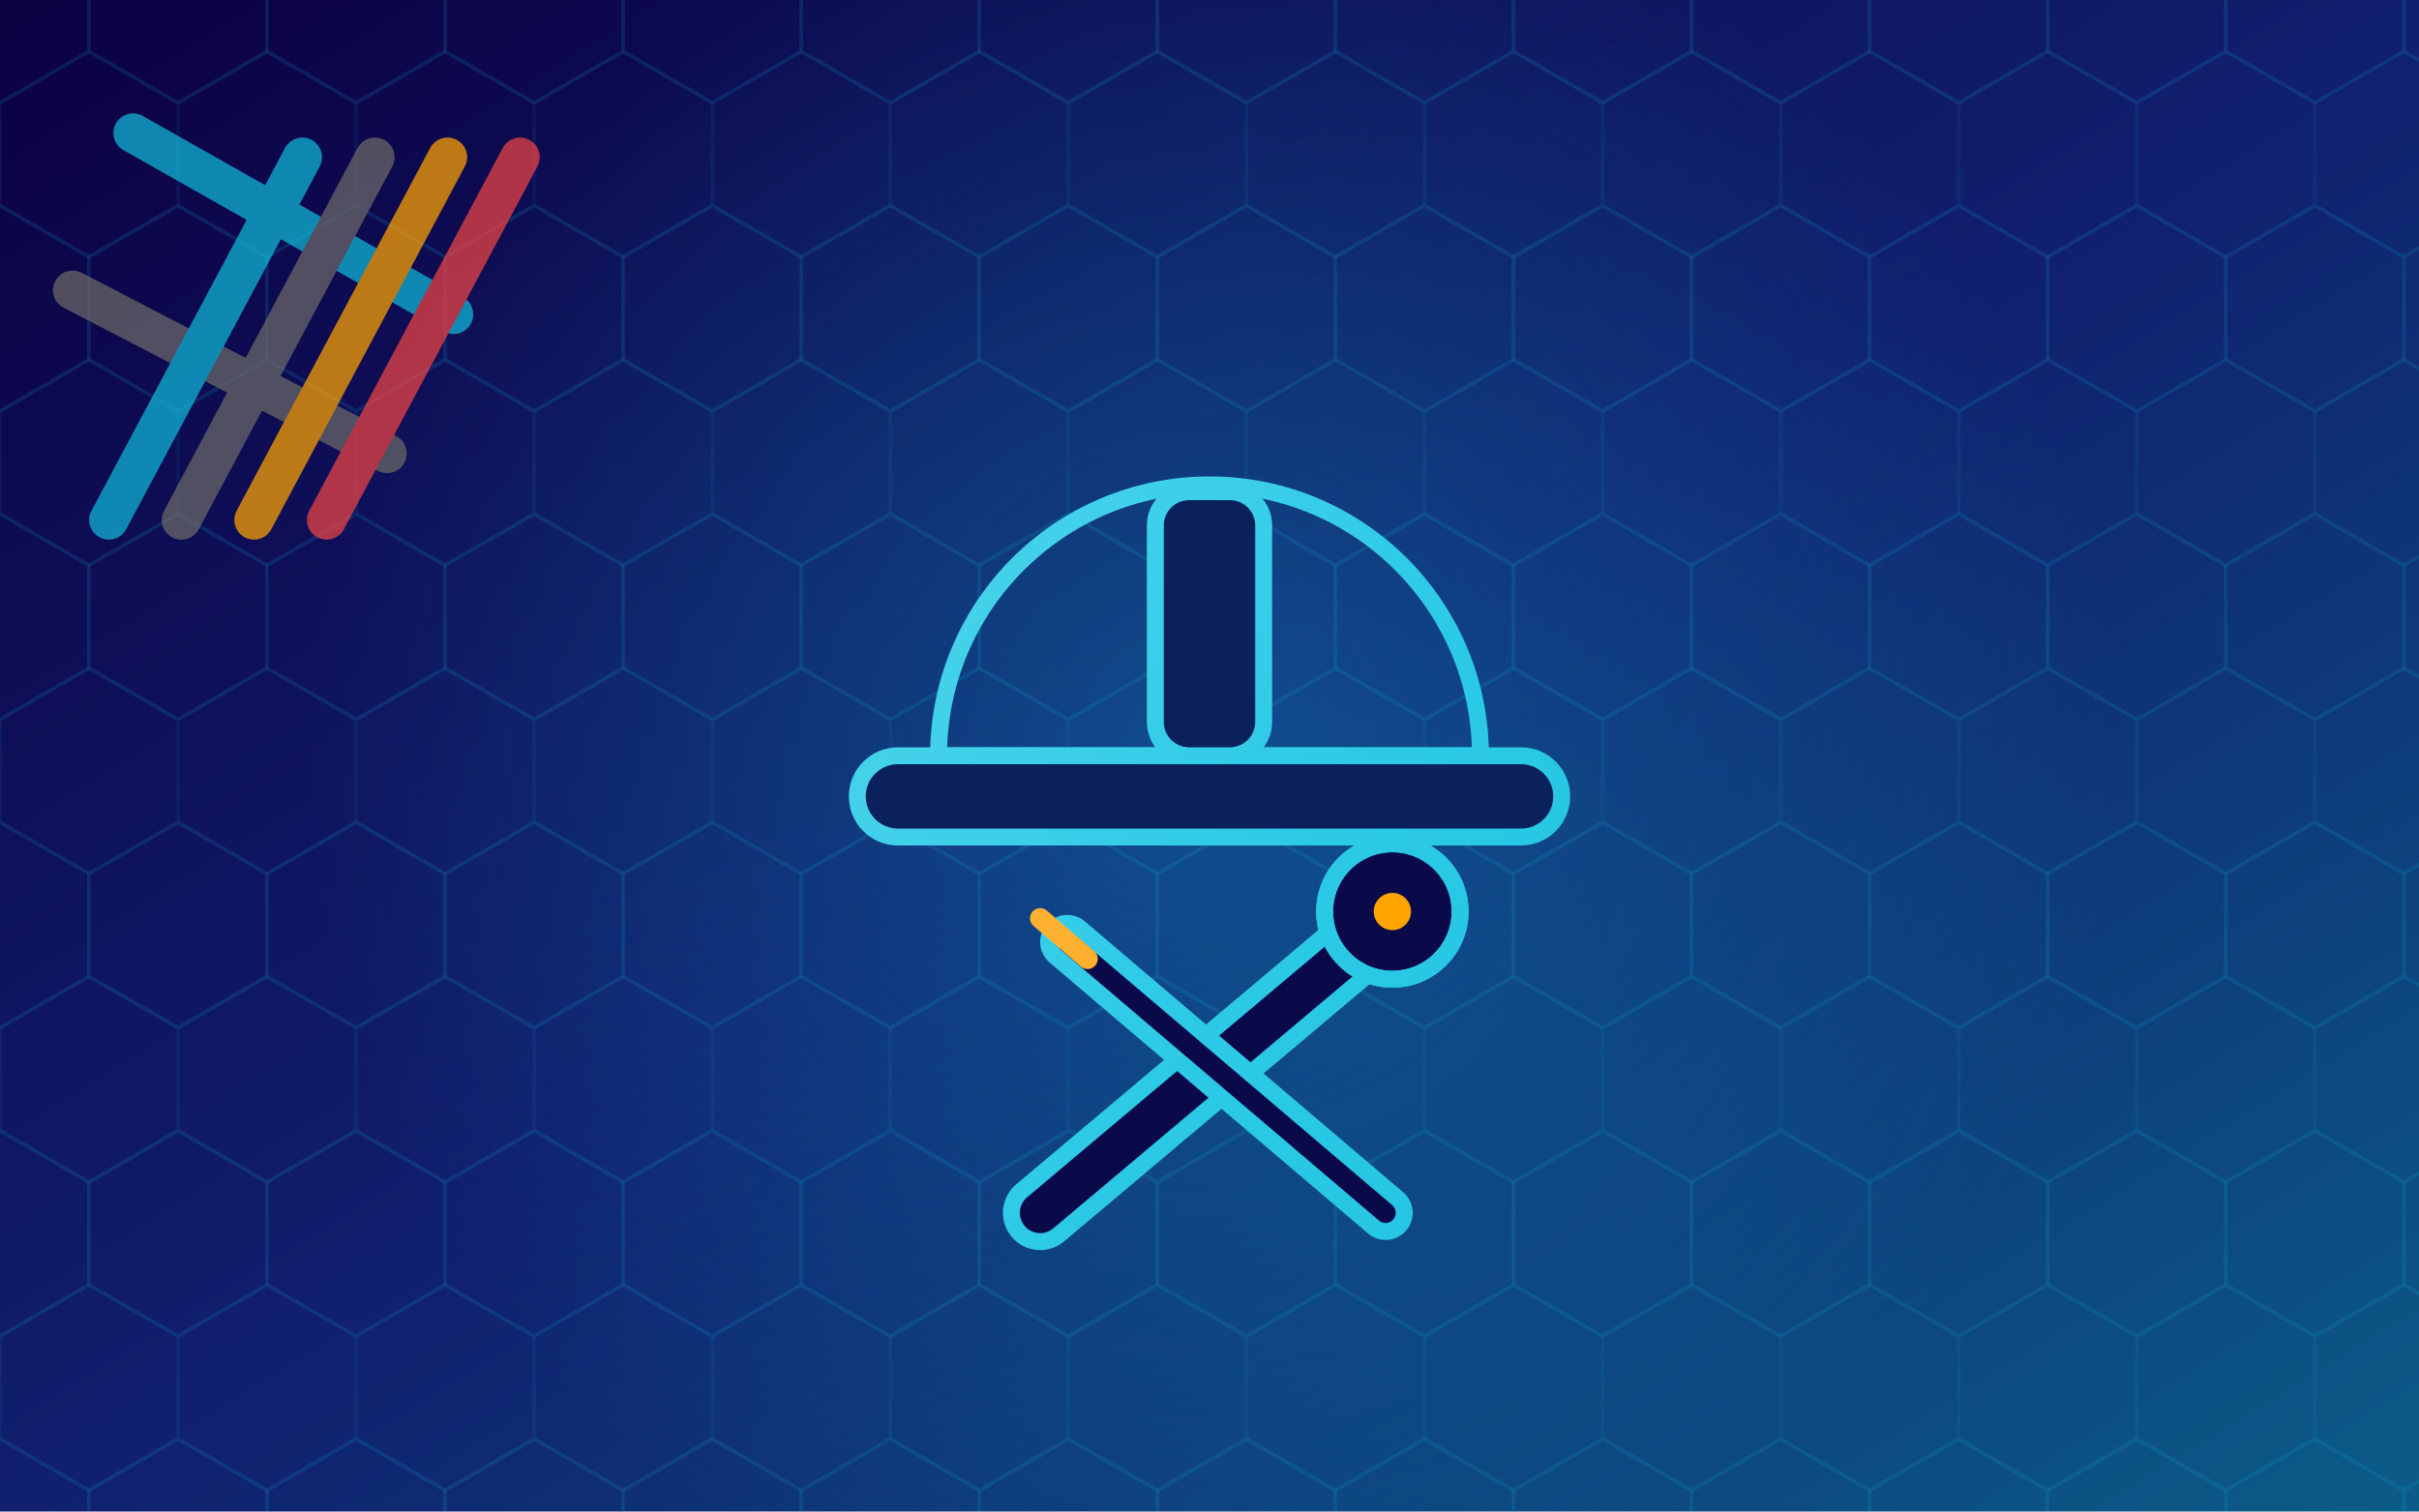
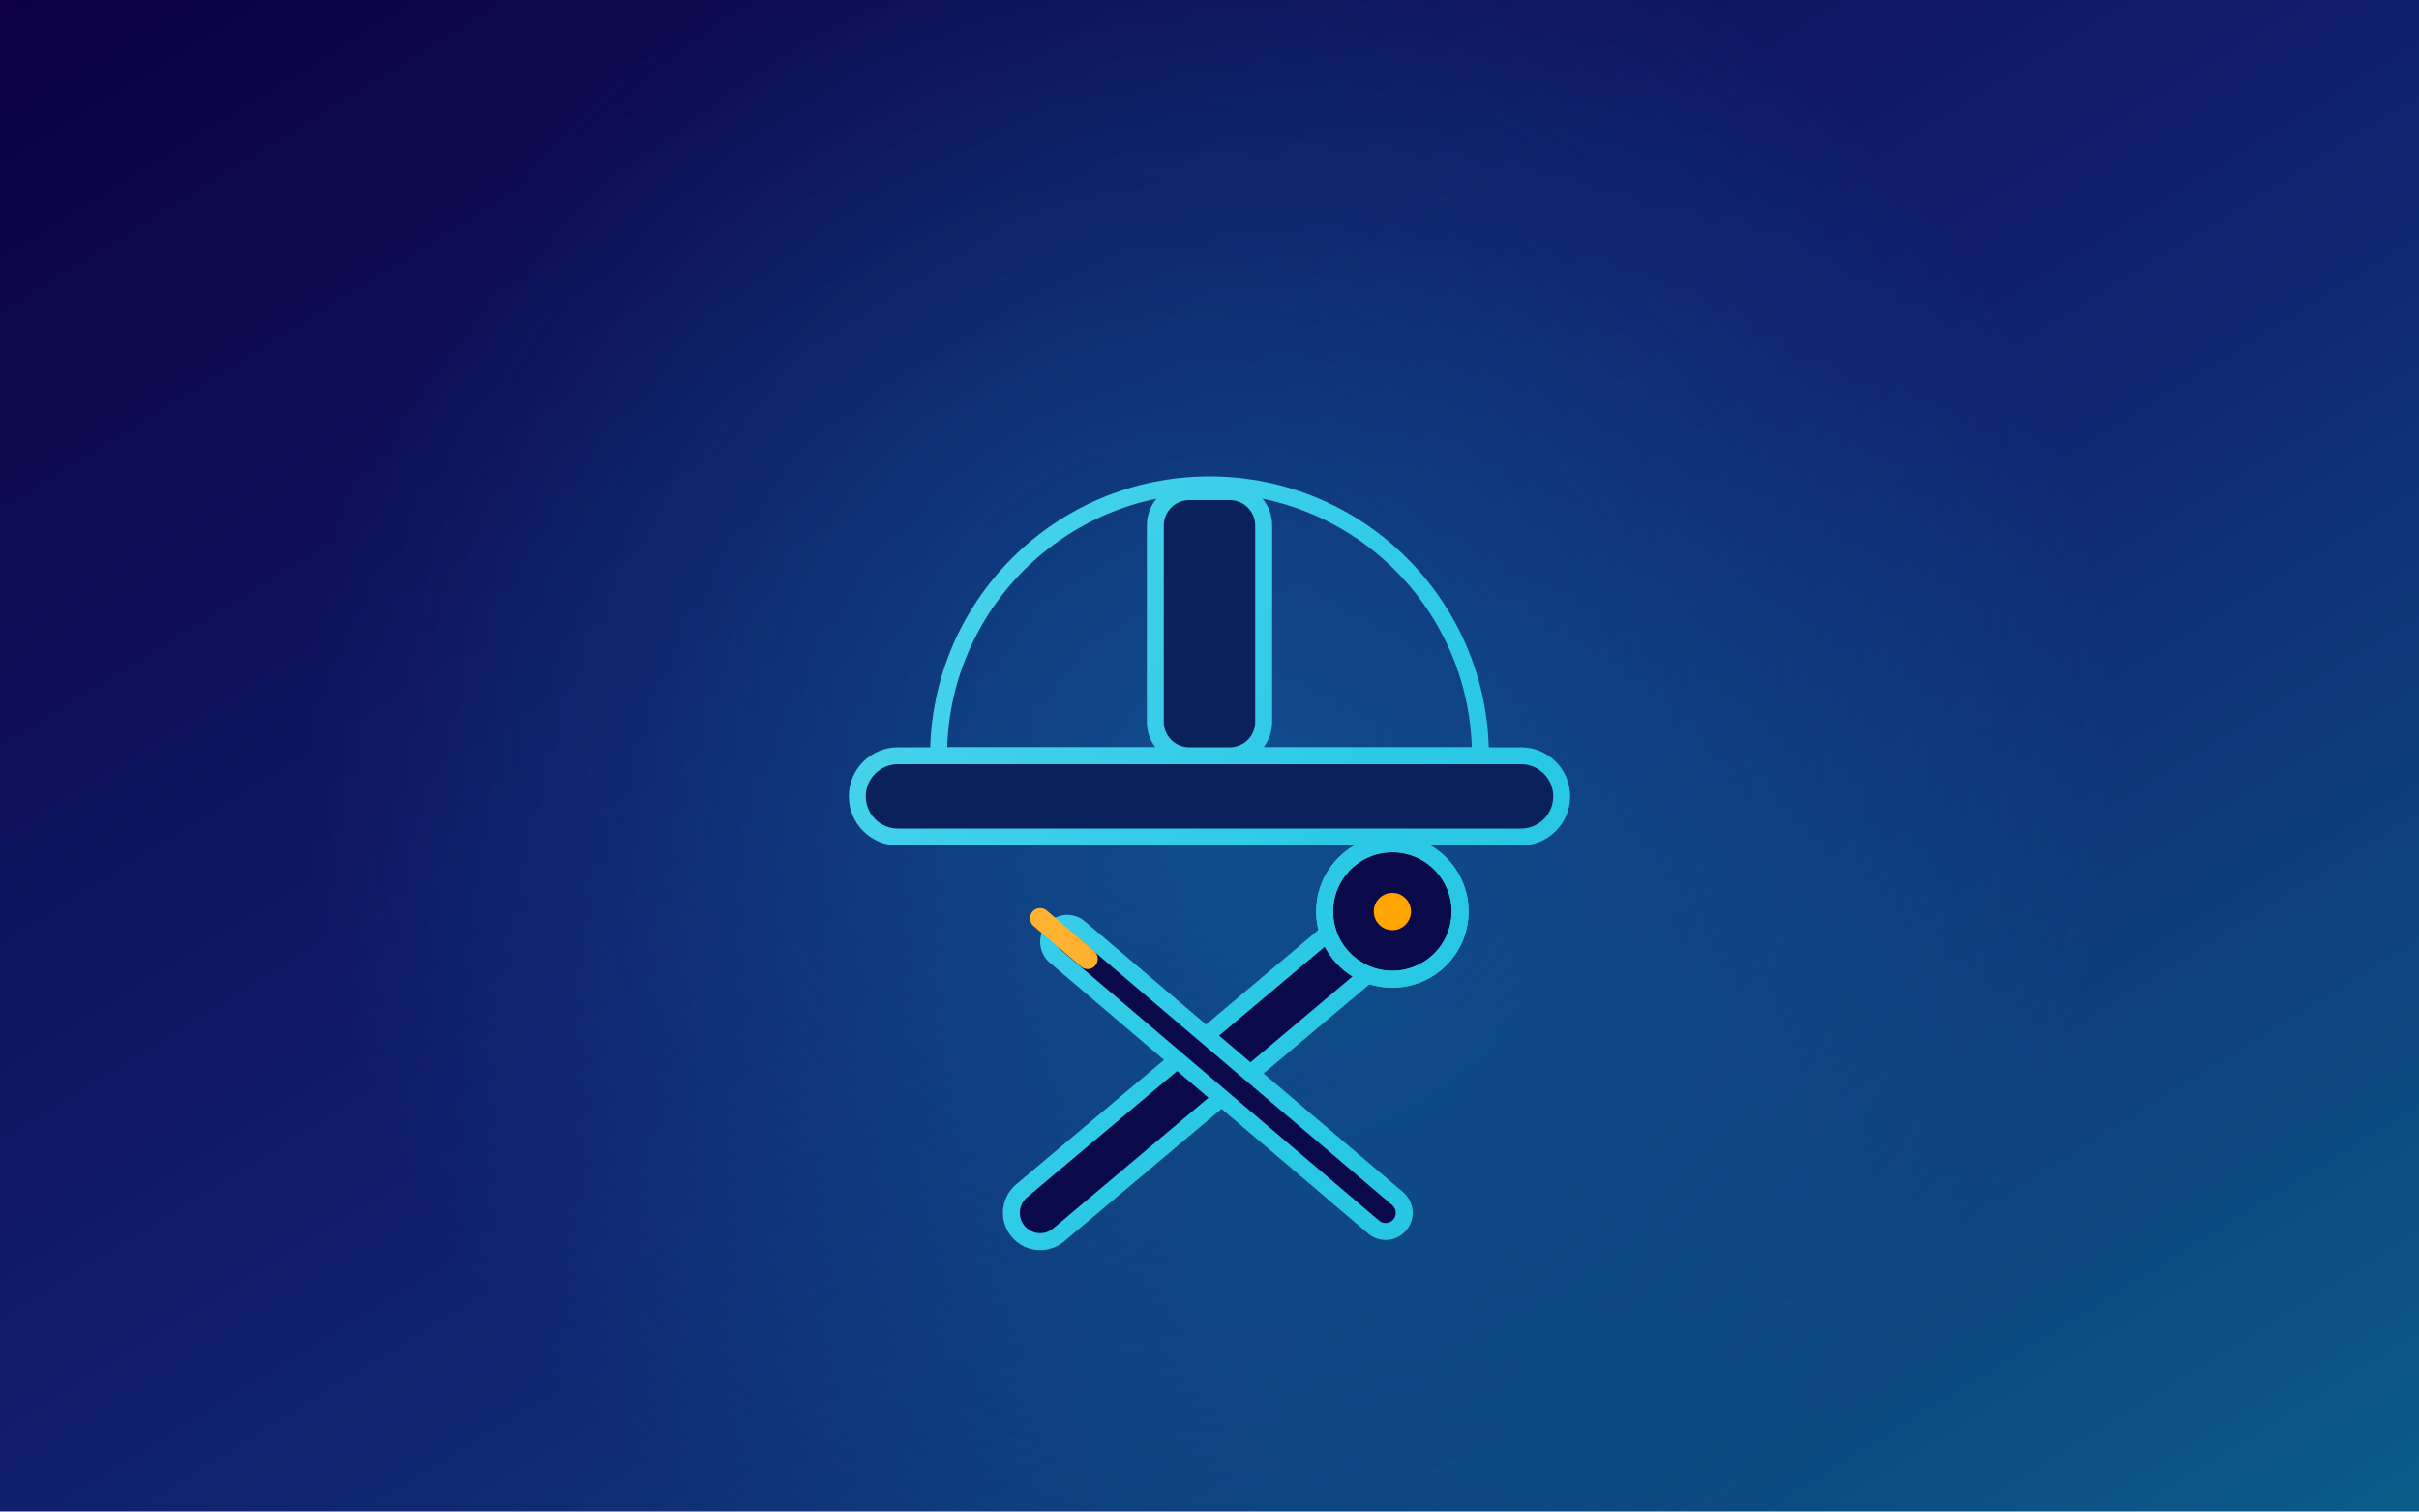
<svg xmlns="http://www.w3.org/2000/svg" viewBox="0 0 800 500" role="img" aria-label="Onsite field services">
  <defs>
    <linearGradient id="bg" x1="0" y1="0" x2="1" y2="1">
      <stop offset="0" stop-color="#0C0042" />
      <stop offset="0.5" stop-color="#101F6E" />
      <stop offset="1" stop-color="#0B5C88" />
    </linearGradient>
    <linearGradient id="gS" gradientUnits="userSpaceOnUse" x1="0" y1="0" x2="800" y2="500">
      <stop offset="0" stop-color="#8FEAF7" />
      <stop offset="0.55" stop-color="#2BC9E6" />
      <stop offset="1" stop-color="#0FBAD8" />
    </linearGradient>
    <linearGradient id="gO" gradientUnits="userSpaceOnUse" x1="0" y1="0" x2="800" y2="500">
      <stop offset="0" stop-color="#FFE29A" />
      <stop offset="0.5" stop-color="#FFB02E" />
      <stop offset="1" stop-color="#F58B3A" />
    </linearGradient>
    <radialGradient id="glC" cx="0.5" cy="0.5" r="0.5">
      <stop offset="0" stop-color="#0FBAD8" stop-opacity="0.30" />
      <stop offset="1" stop-color="#0FBAD8" stop-opacity="0" />
    </radialGradient>
    <radialGradient id="glO" cx="0.5" cy="0.5" r="0.5">
      <stop offset="0" stop-color="#FFA400" stop-opacity="0.24" />
      <stop offset="1" stop-color="#FFA400" stop-opacity="0" />
    </radialGradient>
-     <pattern id="hx" width="58.89" height="102" patternUnits="userSpaceOnUse">
-       <g fill="none" stroke="#0FBAD8" stroke-opacity="0.08" stroke-width="1.2">
-         <polygon points="0.0,-34.0 29.4,-17.0 29.4,17.0 0.0,34.0 -29.4,17.0 -29.4,-17.0" />
-         <polygon points="58.9,-34.0 88.3,-17.0 88.3,17.0 58.9,34.0 29.4,17.0 29.4,-17.0" />
-         <polygon points="0.0,68.0 29.4,85.0 29.4,119.0 0.0,136.0 -29.4,119.0 -29.4,85.0" />
-         <polygon points="58.9,68.0 88.3,85.0 88.3,119.0 58.9,136.0 29.4,119.0 29.4,85.0" />
-         <polygon points="29.4,17.0 58.9,34.0 58.9,68.0 29.4,85.0 0.0,68.0 0.0,34.0" />
-       </g>
-     </pattern>
  </defs>
  <rect width="800" height="500" fill="url(#bg)" />
-   <rect width="800" height="500" fill="url(#hx)" />
  <circle cx="400" cy="250.0" r="300.0" fill="url(#glC)" />
-   <g stroke-linecap="round" stroke-width="13" opacity="0.72" fill="none">
-     <line x1="24" y1="96" x2="128" y2="150" stroke="#6B6A68" />
-     <line x1="44" y1="44" x2="150" y2="104" stroke="#0FBAD8" />
-     <line x1="36" y1="172" x2="100" y2="52" stroke="#0FBAD8" />
-     <line x1="60" y1="172" x2="124" y2="52" stroke="#6B6A68" />
-     <line x1="84" y1="172" x2="148" y2="52" stroke="#FFA400" />
-     <line x1="108" y1="172" x2="172" y2="52" stroke="#EF4444" />
-   </g>
  <g transform="translate(400 250.0) scale(1.12) translate(-400 -250.0)">
    <g fill="none" stroke="url(#gS)" stroke-width="5" stroke-linecap="round" stroke-linejoin="round">
      <path d="M320 250A80 80 0 0 1 480 250Z" fill="none" />
      <rect x="296" y="250" width="208" height="24" rx="12" fill="#0A0A4A" stroke="none" />
      <rect x="296" y="250" width="208" height="24" rx="12" fill="rgba(15,186,216,0.13)" />
      <rect x="384" y="172" width="32" height="78" rx="10" fill="#0A0A4A" stroke="none" />
      <rect x="384" y="172" width="32" height="78" rx="10" fill="rgba(15,186,216,0.13)" />
      <line x1="350" y1="385" x2="445" y2="305" stroke="url(#gS)" stroke-width="22" />
      <line x1="350" y1="385" x2="445" y2="305" stroke="#0A0A4A" stroke-width="12" />
      <circle cx="454" cy="296" r="20" fill="#0A0A4A" />
      <circle cx="454" cy="296" r="20" fill="none" />
      <circle cx="454" cy="296" r="5" fill="#FFA400" stroke="#FFA400" stroke-width="1" />
      <line x1="452" y1="385" x2="358" y2="305" stroke="url(#gS)" stroke-width="16" />
      <line x1="452" y1="385" x2="358" y2="305" stroke="#0A0A4A" stroke-width="6" />
      <line x1="364" y1="310" x2="350" y2="298" stroke="url(#gO)" stroke-width="6" />
    </g>
  </g>
</svg>
